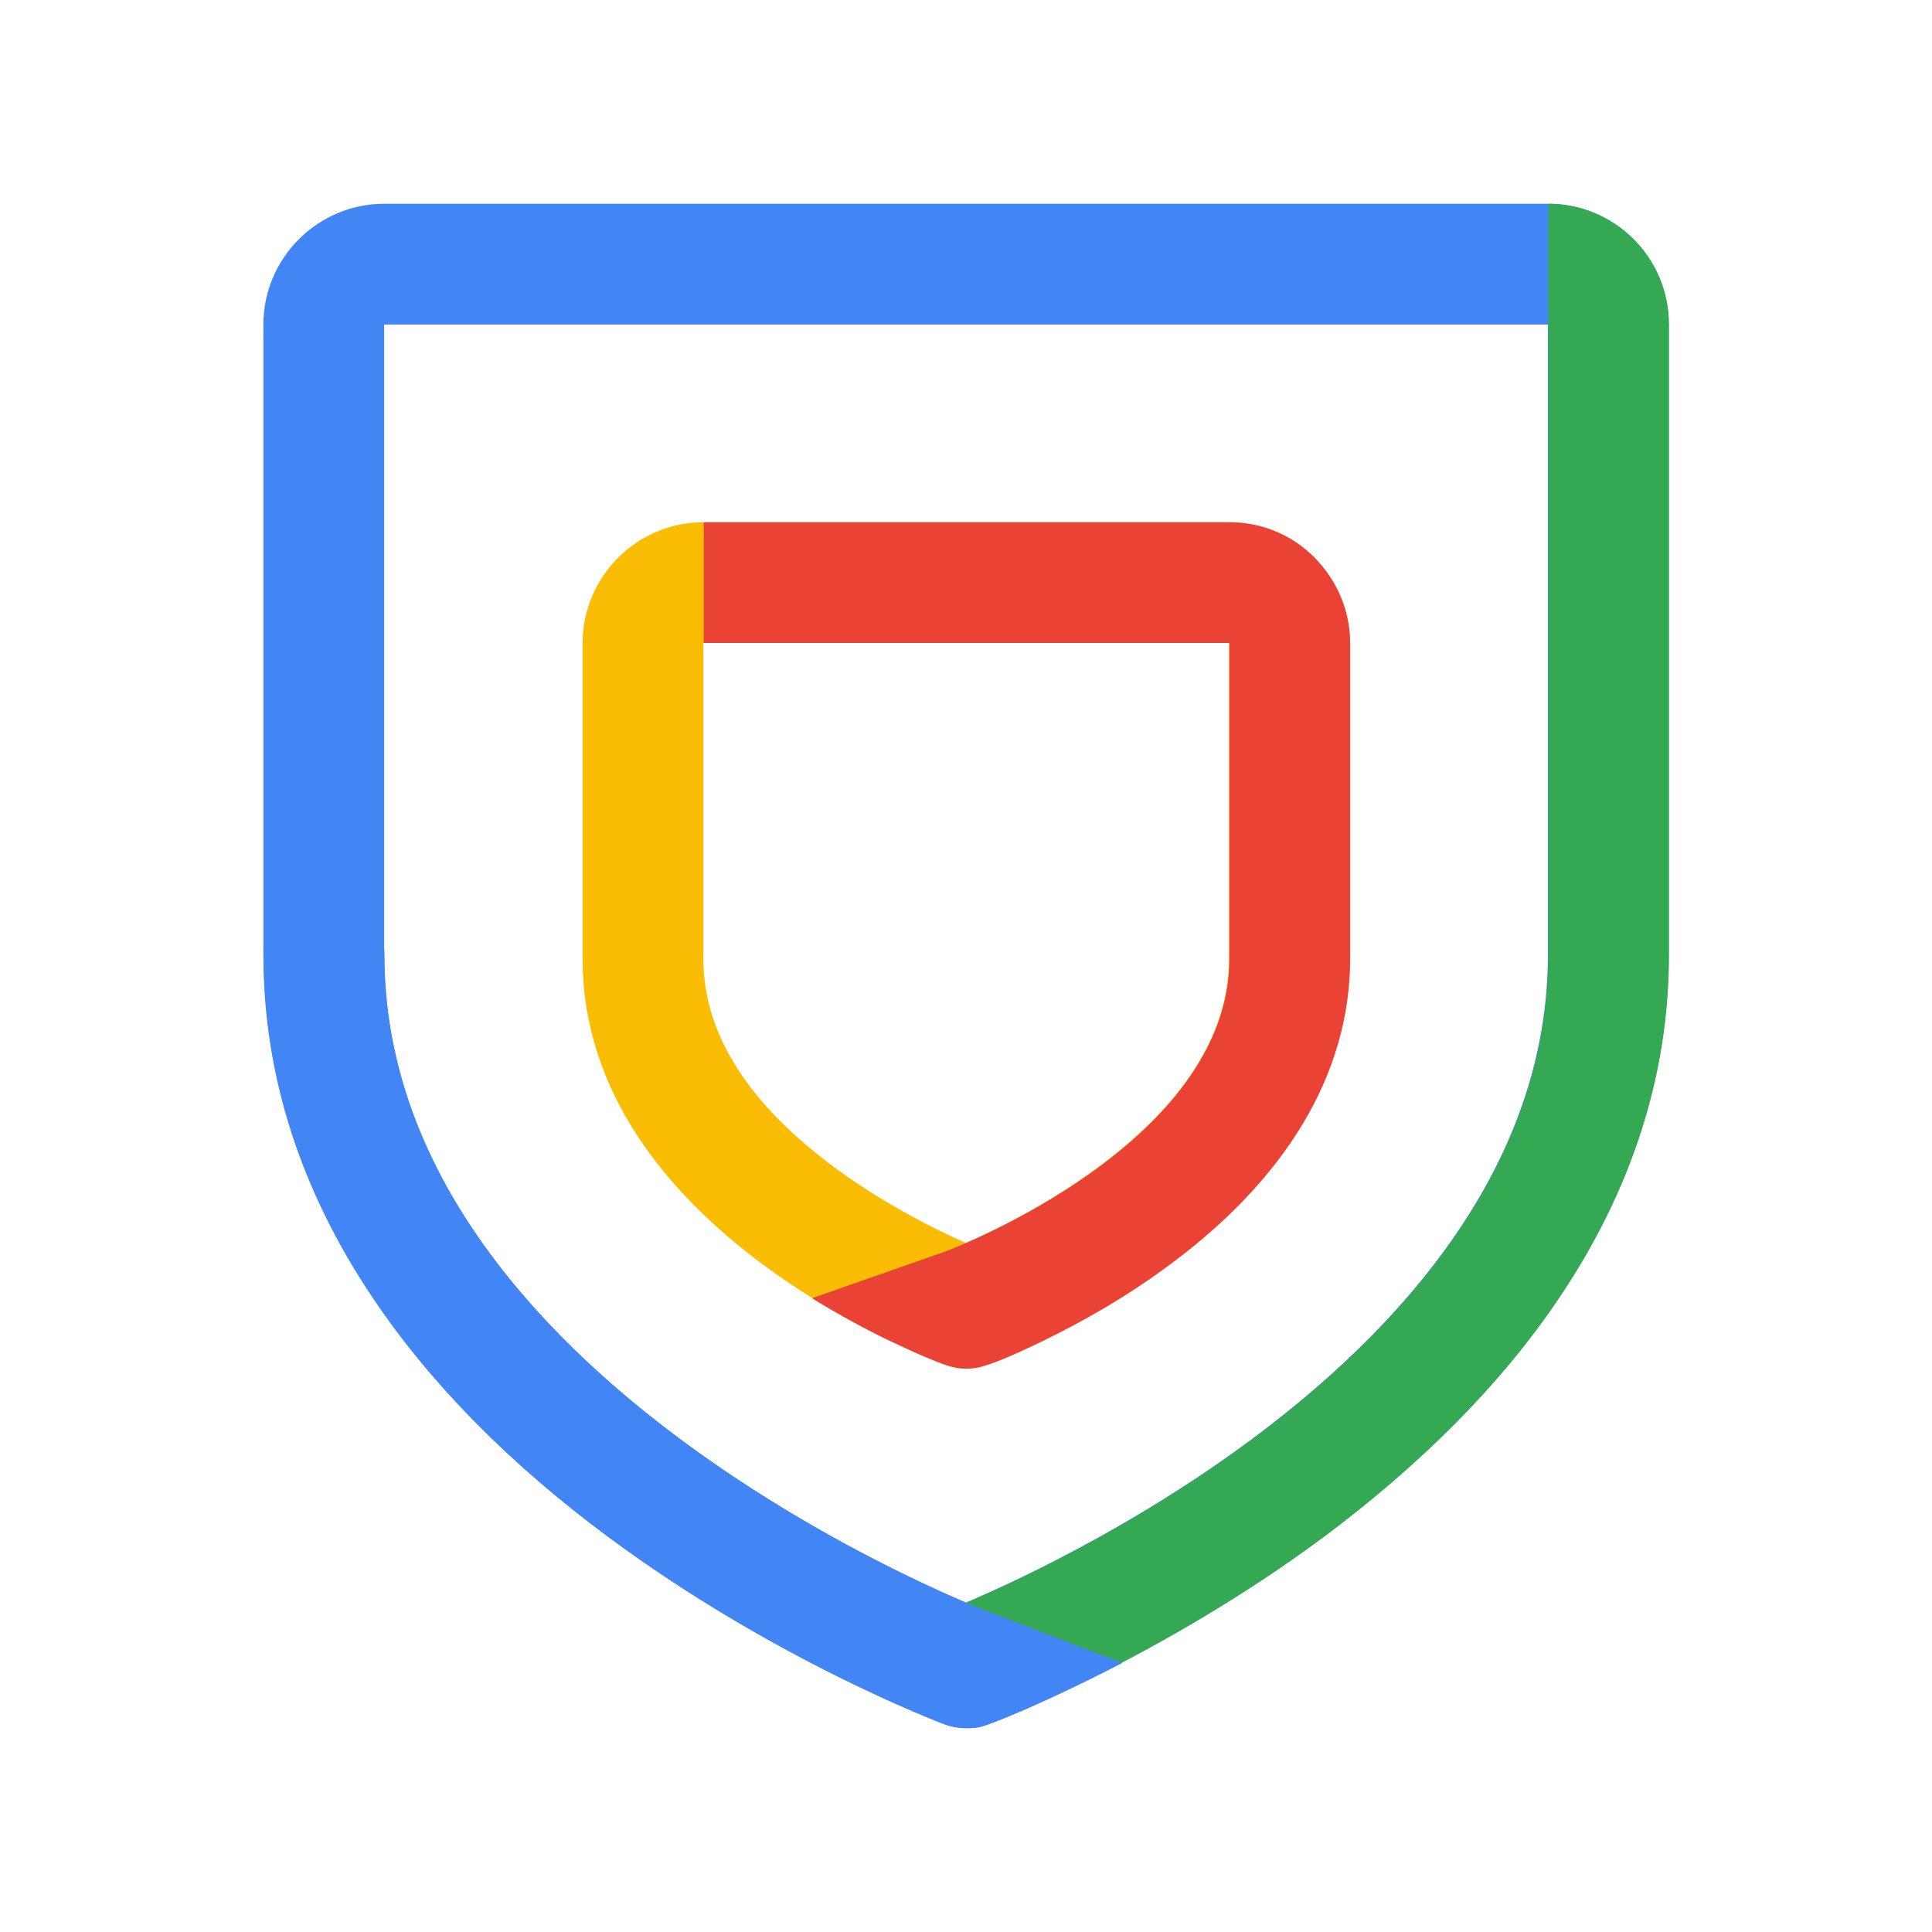
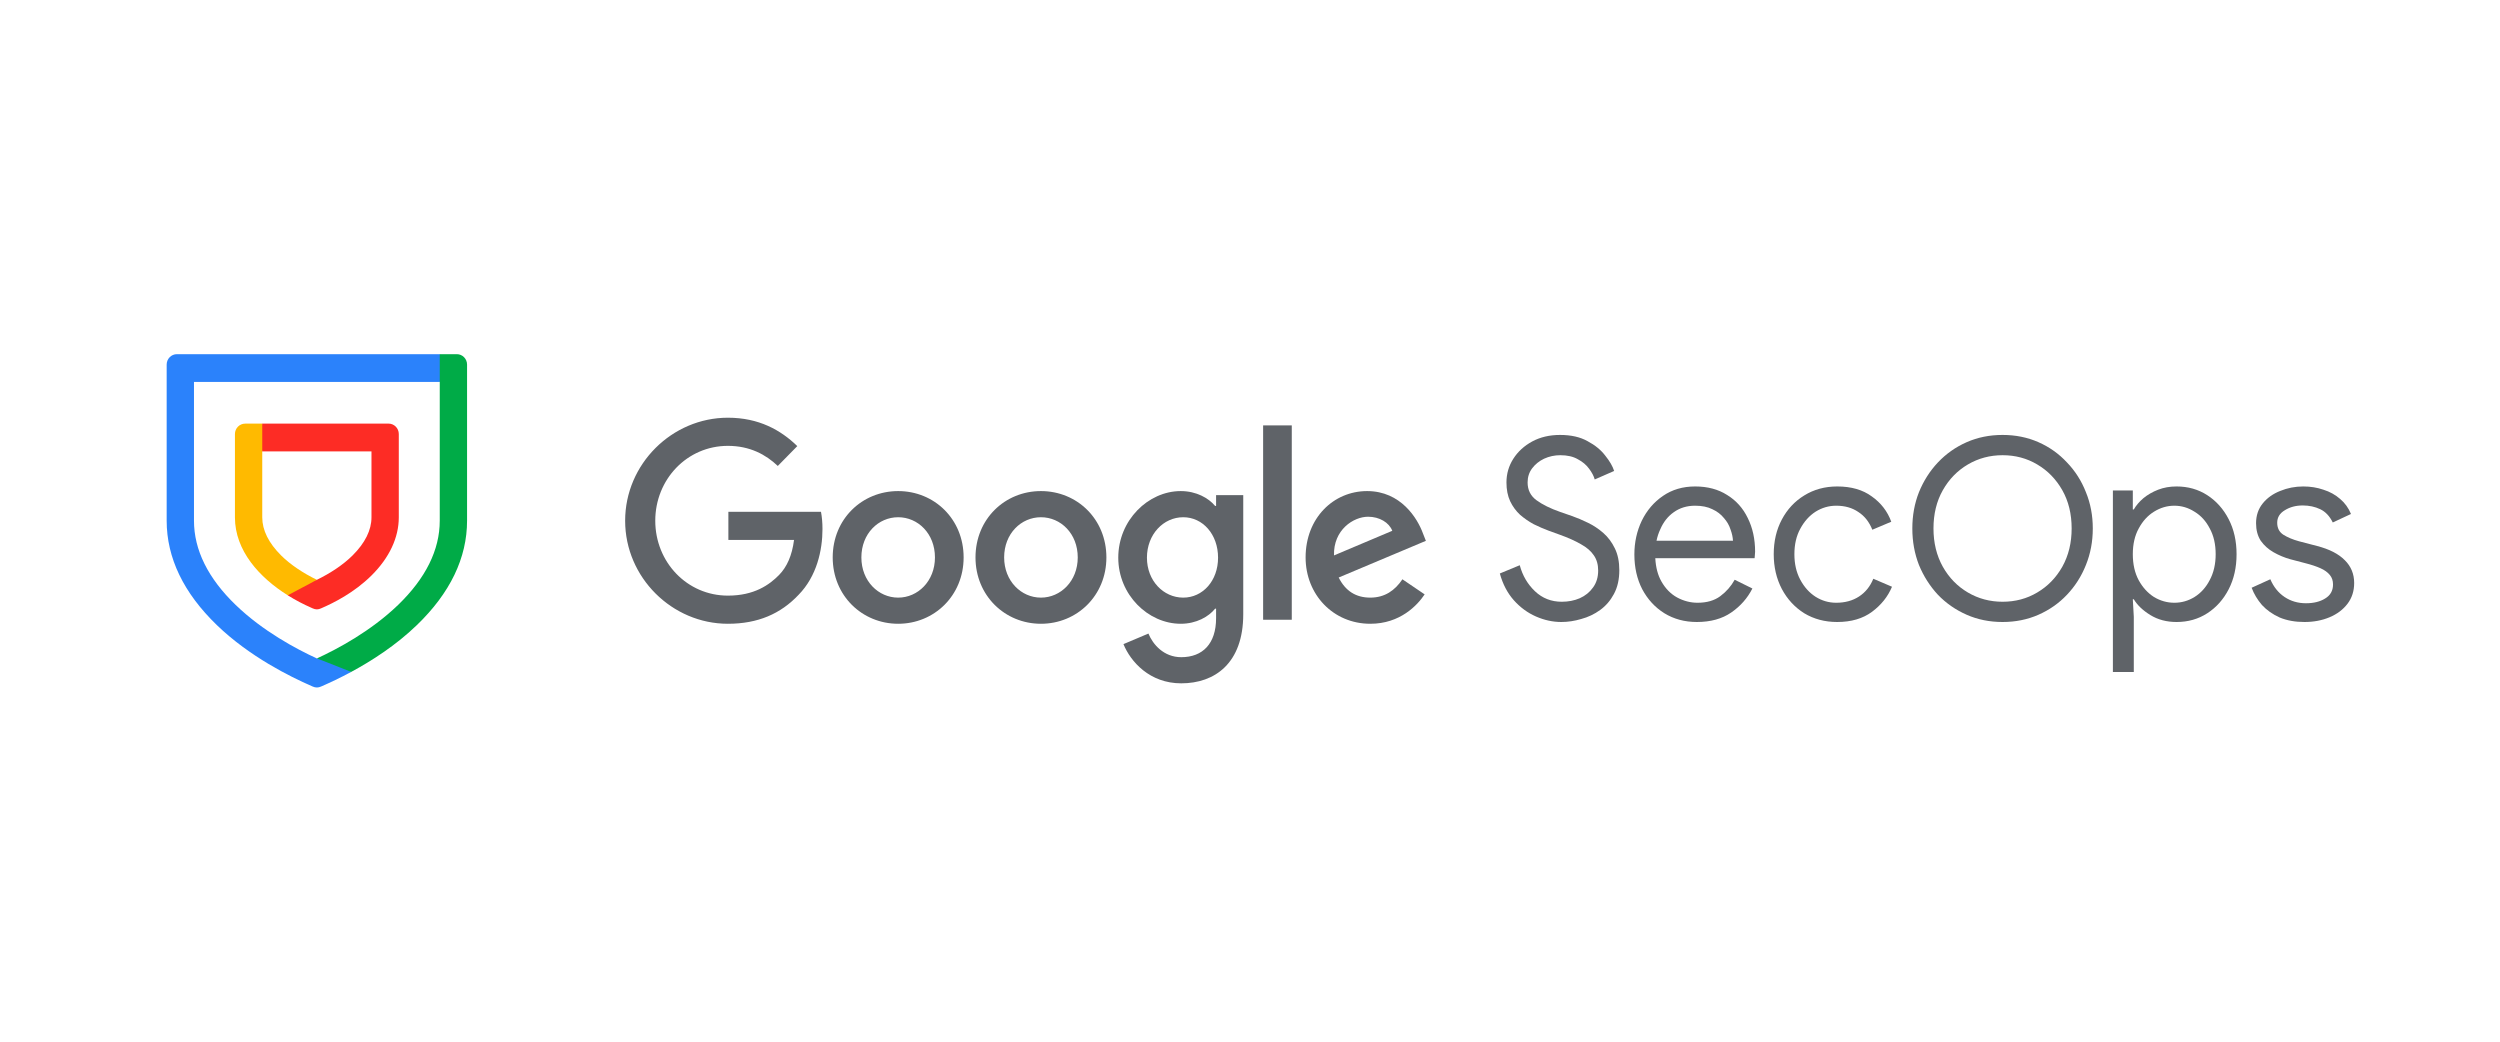
- <svg xmlns="http://www.w3.org/2000/svg" id="standard_product_icon" version="1.1" viewBox="0 0 512 512">
-   <defs>
-     <style>
-       .st0 {
-         fill: none;
-       }
- 
-       .st1 {
-         fill: #4285f4;
-       }
- 
-       .st2 {
-         fill: #34a853;
-       }
- 
-       .st3 {
-         fill: #fbbc04;
-       }
- 
-       .st4 {
-         fill: #ea4335;
-       }
-     </style>
-   </defs>
-   <g id="bounding_box">
-     <rect class="st0" width="512" height="512" />
-   </g>
-   <g id="art">
-     <path class="st1" d="M256,458c-1.9,0-3.8-.3-5.6-1-1.8-.7-45.2-17.1-89.1-49.6-26.2-19.4-47.1-40.6-62.2-63-19.5-28.8-29.3-59.5-29.3-91.3V86c0-17.6,14.4-32,32-32h308.4c8.5,0,16.6,3.3,22.6,9.4,6,6,9.4,14.1,9.4,22.6v167.1c0,31.8-9.9,62.5-29.4,91.3-15.1,22.4-36.1,43.5-62.2,63-42.6,31.6-86.8,49.1-90.5,50.1-1.4.4-2.8.5-4.1.5h0ZM101.8,86v167.1c0,100.4,125.9,159.6,154.2,171.6,28.3-12,154.2-71.2,154.2-171.7V86s-308.4,0-308.4,0h0Z" />
-     <path class="st3" d="M256.1,362.7c-1.9,0-3.7-.3-5.5-1-3.9-1.4-96.2-35.9-96.2-107.6v-83.7c0-17.6,14.4-32,32-32h139.3c8.5,0,16.6,3.3,22.6,9.4,6,6.1,9.4,14.1,9.4,22.6v83.7c0,30.4-17.1,58.9-49.5,82.3-9.6,7-20.4,13.3-31.8,18.9-15.4,7.4-18.1,7.4-20.4,7.4h0ZM186.4,170.4v83.7c0,19.9,12,38.7,35.6,55.9,13.2,9.6,26.7,16.2,34,19.4,7.3-3.2,20.8-9.7,34.1-19.4,23.6-17.2,35.6-36,35.6-55.9v-83.7h-139.3Z" />
-     <path class="st2" d="M260.2,457.5l-4.1-15.5-5.6-15c1.6-.6,159.8-61.4,159.8-173.9V54h0c17.7,0,32,14.3,32,32v167.1c0,31.8-9.9,62.6-29.4,91.3-15.1,22.4-36.1,43.5-62.2,63-42.6,31.6-86.8,49.1-90.5,50.1h0Z" />
-     <path class="st1" d="M250.4,457c-2.5-1-45.5-17.4-89-49.6-26.2-19.4-47.1-40.6-62.2-63-19.5-28.8-29.3-59.5-29.3-91.3s7.2-16,16-16,16,7.2,16,16c0,112.6,158.3,173.4,159.9,174,0,0,0,0,.1,0l35.5,13.6s-15.8,8.3-29.9,14.1c-2.1.9-4.4,1.8-7.1,2.7-4,1.3-9.8-.5-9.8-.5h0Z" />
-     <path class="st4" d="M215.3,344l35.4-12.4c2.6-1,75.1-28.8,75.1-77.5v-83.7h-139.3v-32h139.3c8.5,0,16.6,3.3,22.6,9.4,6,6.1,9.4,14.1,9.4,22.6v83.7c0,30.5-17.1,58.9-49.5,82.3-9.6,7-20.3,13.3-31.8,18.9-7.6,3.7-12.2,5.6-15.1,6.5,0,0-1.5.5-2.2.6-.4,0-2,.5-4.9.2-3.2-.4-5.9-1.7-8.4-2.7s-6.1-2.7-9.3-4.2c-10.6-4.9-21.3-11.6-21.3-11.6h0Z" />
-   </g>
+ <svg xmlns="http://www.w3.org/2000/svg" width="120" height="50" viewBox="0 0 120 50" fill="none">
+   <path d="M34.962 25.916V24.565H39.407C39.453 24.803 39.479 25.087 39.479 25.394C39.479 26.407 39.207 27.661 38.329 28.554C37.476 29.458 36.385 29.941 34.939 29.941C32.26 29.941 30.007 27.721 30.007 24.995C30.007 22.27 32.26 20.05 34.939 20.05C36.421 20.05 37.476 20.641 38.27 21.413L37.334 22.366C36.764 21.823 35.994 21.401 34.939 21.401C32.983 21.401 31.453 23.005 31.453 24.995C31.453 26.986 32.983 28.59 34.939 28.59C36.207 28.59 36.93 28.071 37.393 27.601C37.769 27.218 38.018 26.668 38.114 25.916L34.962 25.916Z" fill="#5F6368" />
+   <path d="M46.254 26.757C46.254 28.59 44.843 29.941 43.112 29.941C41.381 29.941 39.97 28.59 39.97 26.757C39.97 24.911 41.381 23.572 43.112 23.572C44.843 23.572 46.254 24.911 46.254 26.757ZM44.878 26.757C44.878 25.611 44.06 24.827 43.112 24.827C42.164 24.827 41.346 25.611 41.346 26.757C41.346 27.89 42.163 28.686 43.112 28.686C44.06 28.686 44.878 27.89 44.878 26.757Z" fill="#5F6368" />
+   <path d="M53.107 26.757C53.107 28.59 51.696 29.941 49.965 29.941C48.235 29.941 46.824 28.59 46.824 26.757C46.824 24.911 48.234 23.572 49.965 23.572C51.696 23.572 53.107 24.911 53.107 26.757ZM51.732 26.757C51.732 25.611 50.914 24.827 49.965 24.827C49.017 24.827 48.199 25.611 48.199 26.757C48.199 27.89 49.017 28.686 49.965 28.686C50.914 28.686 51.732 27.89 51.732 26.757Z" fill="#5F6368" />
+   <path d="M59.676 23.765V29.483C59.676 31.835 58.313 32.8 56.7 32.8C55.183 32.8 54.27 31.762 53.926 30.918L55.124 30.411C55.337 30.93 55.859 31.545 56.7 31.545C57.732 31.545 58.372 30.894 58.372 29.675V29.217H58.325C58.016 29.603 57.423 29.941 56.677 29.941C55.112 29.941 53.677 28.554 53.677 26.769C53.677 24.971 55.112 23.572 56.677 23.572C57.423 23.572 58.016 23.91 58.325 24.284H58.372V23.765H59.676ZM58.467 26.769C58.467 25.647 57.732 24.827 56.795 24.827C55.847 24.827 55.053 25.647 55.053 26.769C55.053 27.878 55.847 28.686 56.795 28.686C57.732 28.686 58.467 27.878 58.467 26.769Z" fill="#5F6368" />
+   <path d="M62.005 20.419V29.748H60.63V20.419H62.005Z" fill="#5F6368" />
+   <path d="M67.316 27.806L68.383 28.53C68.039 29.048 67.209 29.941 65.775 29.941C63.996 29.941 62.669 28.542 62.669 26.757C62.669 24.863 64.008 23.572 65.621 23.572C67.245 23.572 68.039 24.887 68.3 25.599L68.442 25.96L64.257 27.721C64.577 28.361 65.075 28.686 65.775 28.686C66.474 28.686 66.96 28.337 67.316 27.806ZM64.032 26.66L66.83 25.478C66.676 25.08 66.213 24.803 65.668 24.803C64.968 24.803 63.996 25.43 64.032 26.66L64.032 26.66Z" fill="#5F6368" />
+   <path d="M11.315 29.04C9.985 27.758 9.311 26.396 9.311 24.993V18.333H21.108L21.631 17.682L21.108 17H8.492C8.22 17 8 17.224 8 17.5V24.993C8 26.777 8.812 28.464 10.413 30.008C11.987 31.526 13.932 32.482 14.951 32.928L15.015 32.956C15.077 32.983 15.144 33 15.21 33C15.276 33 15.341 32.984 15.404 32.956L15.469 32.928C15.833 32.769 16.316 32.544 16.857 32.252C16.618 31.962 16.4 31.648 16.4 31.648C16.4 31.648 15.211 31.606 15.21 31.605C14.226 31.154 12.619 30.298 11.315 29.04Z" fill="#2B82FB" />
+   <path d="M21.928 17H21.108V24.993C21.108 26.396 20.434 27.758 19.105 29.04C17.8 30.298 16.193 31.154 15.21 31.605C15.212 31.606 15.95 31.885 16.857 32.252C17.831 31.727 18.995 30.983 20.006 30.008C21.608 28.464 22.419 26.777 22.419 24.993V17.5C22.419 17.224 22.199 17 21.928 17Z" fill="#00AB47" />
+   <path d="M13.813 28.575L14.883 28.508L15.21 27.831C14.558 27.513 13.944 27.109 13.495 26.662C12.893 26.063 12.588 25.447 12.588 24.833V21.667L12.994 20.998L12.588 20.334H11.769C11.497 20.334 11.277 20.558 11.277 20.834V24.833C11.277 26.43 12.449 27.719 13.813 28.575H13.813Z" fill="#FFBA00" />
+   <path d="M17.831 21.667V24.831C17.831 25.445 17.526 26.061 16.924 26.661C16.475 27.108 15.861 27.513 15.21 27.831L13.813 28.575C14.185 28.808 14.57 29.009 14.951 29.175L15.015 29.204C15.078 29.231 15.143 29.25 15.21 29.25C15.275 29.25 15.342 29.231 15.404 29.204L15.469 29.175C15.991 28.947 16.994 28.458 17.841 27.614C18.692 26.766 19.142 25.803 19.142 24.831V20.833C19.142 20.557 18.922 20.333 18.651 20.333H12.588V21.667H17.831L17.831 21.667Z" fill="#FD2C25" />
+   <path d="M110.616 29.856C110.168 29.856 109.77 29.784 109.424 29.64C109.086 29.488 108.803 29.288 108.574 29.04C108.354 28.784 108.189 28.508 108.079 28.212L108.976 27.804C109.133 28.172 109.361 28.456 109.66 28.656C109.959 28.856 110.301 28.956 110.687 28.956C111.057 28.956 111.364 28.88 111.607 28.728C111.859 28.576 111.985 28.352 111.985 28.056C111.985 27.872 111.934 27.72 111.832 27.599C111.729 27.471 111.58 27.363 111.383 27.275C111.187 27.187 110.947 27.107 110.663 27.035L109.932 26.843C109.648 26.763 109.381 26.651 109.129 26.507C108.877 26.363 108.673 26.179 108.515 25.955C108.366 25.723 108.291 25.443 108.291 25.115C108.291 24.747 108.397 24.43 108.61 24.166C108.822 23.902 109.102 23.702 109.448 23.566C109.794 23.422 110.164 23.35 110.557 23.35C110.903 23.35 111.226 23.402 111.525 23.506C111.832 23.602 112.099 23.75 112.327 23.95C112.555 24.142 112.729 24.383 112.847 24.671L111.973 25.079C111.824 24.775 111.623 24.562 111.371 24.442C111.12 24.322 110.84 24.262 110.533 24.262C110.203 24.262 109.916 24.338 109.672 24.491C109.428 24.635 109.306 24.835 109.306 25.091C109.306 25.347 109.404 25.539 109.601 25.667C109.806 25.795 110.054 25.899 110.345 25.979L111.218 26.207C111.808 26.359 112.253 26.587 112.552 26.891C112.851 27.187 113 27.552 113 27.984C113 28.368 112.894 28.7 112.681 28.98C112.469 29.26 112.182 29.476 111.82 29.628C111.458 29.78 111.057 29.856 110.616 29.856Z" fill="#5F6368" />
+   <path d="M101.419 32.257V23.542H102.375V24.454H102.422C102.532 24.262 102.686 24.082 102.882 23.914C103.087 23.746 103.323 23.61 103.59 23.506C103.858 23.402 104.153 23.35 104.475 23.35C105.026 23.35 105.518 23.49 105.951 23.77C106.383 24.05 106.726 24.434 106.977 24.923C107.229 25.411 107.355 25.971 107.355 26.603C107.355 27.235 107.229 27.796 106.977 28.284C106.726 28.772 106.383 29.156 105.951 29.436C105.518 29.716 105.026 29.856 104.475 29.856C103.996 29.856 103.575 29.744 103.213 29.52C102.851 29.296 102.587 29.044 102.422 28.764H102.375L102.422 29.604V32.257H101.419ZM104.369 28.932C104.715 28.932 105.038 28.84 105.337 28.656C105.644 28.464 105.888 28.192 106.069 27.84C106.257 27.488 106.352 27.075 106.352 26.603C106.352 26.123 106.257 25.711 106.069 25.367C105.888 25.015 105.644 24.747 105.337 24.562C105.038 24.37 104.715 24.274 104.369 24.274C104.023 24.274 103.697 24.37 103.39 24.562C103.091 24.747 102.847 25.015 102.658 25.367C102.469 25.711 102.375 26.123 102.375 26.603C102.375 27.083 102.469 27.5 102.658 27.852C102.847 28.196 103.091 28.464 103.39 28.656C103.697 28.84 104.023 28.932 104.369 28.932Z" fill="#5F6368" />
+   <path d="M96.123 29.856C95.501 29.856 94.927 29.74 94.4 29.508C93.873 29.276 93.412 28.956 93.019 28.548C92.634 28.132 92.331 27.656 92.11 27.119C91.898 26.575 91.792 25.991 91.792 25.367C91.792 24.743 91.898 24.162 92.11 23.626C92.331 23.082 92.634 22.606 93.019 22.198C93.412 21.782 93.873 21.457 94.4 21.225C94.927 20.993 95.501 20.877 96.123 20.877C96.745 20.877 97.319 20.993 97.846 21.225C98.373 21.457 98.829 21.782 99.215 22.198C99.608 22.606 99.911 23.082 100.124 23.626C100.344 24.162 100.454 24.743 100.454 25.367C100.454 25.991 100.344 26.575 100.124 27.119C99.911 27.656 99.608 28.132 99.215 28.548C98.829 28.956 98.373 29.276 97.846 29.508C97.319 29.74 96.745 29.856 96.123 29.856ZM96.123 28.884C96.737 28.884 97.291 28.736 97.787 28.44C98.29 28.144 98.692 27.732 98.991 27.203C99.29 26.667 99.439 26.055 99.439 25.367C99.439 24.671 99.29 24.058 98.991 23.53C98.692 23.002 98.29 22.59 97.787 22.294C97.291 21.998 96.737 21.85 96.123 21.85C95.517 21.85 94.962 21.998 94.459 22.294C93.955 22.59 93.554 23.002 93.255 23.53C92.956 24.058 92.807 24.671 92.807 25.367C92.807 26.055 92.956 26.667 93.255 27.203C93.554 27.732 93.955 28.144 94.459 28.44C94.962 28.736 95.517 28.884 96.123 28.884Z" fill="#5F6368" />
+   <path d="M88.184 29.856C87.594 29.856 87.067 29.716 86.603 29.436C86.146 29.148 85.788 28.76 85.529 28.272C85.269 27.776 85.139 27.219 85.139 26.603C85.139 25.979 85.269 25.423 85.529 24.935C85.788 24.447 86.146 24.062 86.603 23.782C87.067 23.494 87.594 23.35 88.184 23.35C88.861 23.35 89.415 23.51 89.848 23.83C90.289 24.142 90.6 24.547 90.781 25.043L89.872 25.427C89.722 25.051 89.498 24.767 89.199 24.575C88.908 24.375 88.554 24.274 88.137 24.274C87.783 24.274 87.452 24.37 87.146 24.562C86.847 24.755 86.603 25.027 86.414 25.379C86.225 25.723 86.131 26.131 86.131 26.603C86.131 27.067 86.225 27.476 86.414 27.828C86.603 28.18 86.847 28.452 87.146 28.644C87.452 28.836 87.783 28.932 88.137 28.932C88.562 28.932 88.928 28.832 89.234 28.632C89.541 28.432 89.769 28.148 89.919 27.78L90.816 28.164C90.619 28.636 90.3 29.036 89.86 29.364C89.419 29.692 88.861 29.856 88.184 29.856Z" fill="#5F6368" />
+   <path d="M81.448 29.856C80.866 29.856 80.347 29.716 79.89 29.436C79.442 29.156 79.088 28.772 78.828 28.284C78.576 27.796 78.45 27.239 78.45 26.615C78.45 26.031 78.569 25.491 78.805 24.995C79.048 24.498 79.387 24.102 79.819 23.806C80.26 23.502 80.775 23.35 81.365 23.35C81.963 23.35 82.475 23.486 82.9 23.758C83.332 24.022 83.663 24.39 83.891 24.863C84.127 25.335 84.245 25.875 84.245 26.483C84.245 26.539 84.241 26.595 84.233 26.651C84.233 26.707 84.229 26.755 84.221 26.795H79.454C79.477 27.235 79.576 27.608 79.749 27.912C79.945 28.256 80.197 28.512 80.504 28.68C80.819 28.848 81.145 28.932 81.483 28.932C81.924 28.932 82.286 28.828 82.569 28.62C82.86 28.404 83.092 28.14 83.265 27.828L84.115 28.248C83.879 28.712 83.541 29.096 83.1 29.4C82.66 29.704 82.109 29.856 81.448 29.856ZM79.513 25.955H83.183C83.175 25.787 83.136 25.607 83.065 25.415C83.002 25.215 82.896 25.031 82.746 24.863C82.605 24.687 82.42 24.547 82.192 24.442C81.971 24.331 81.696 24.274 81.365 24.274C80.972 24.274 80.63 24.378 80.339 24.587C80.055 24.787 79.839 25.063 79.69 25.415C79.611 25.583 79.552 25.763 79.513 25.955Z" fill="#5F6368" />
+   <path d="M74.942 29.856C74.533 29.856 74.128 29.768 73.727 29.592C73.325 29.416 72.971 29.156 72.664 28.812C72.358 28.468 72.133 28.04 71.992 27.527L72.948 27.131C73.081 27.628 73.325 28.044 73.679 28.38C74.033 28.716 74.462 28.884 74.966 28.884C75.28 28.884 75.568 28.828 75.827 28.716C76.095 28.596 76.307 28.424 76.465 28.2C76.63 27.976 76.712 27.704 76.712 27.384C76.712 27.095 76.641 26.851 76.5 26.651C76.366 26.451 76.162 26.275 75.886 26.123C75.611 25.963 75.273 25.811 74.871 25.667L74.34 25.475C74.104 25.387 73.864 25.283 73.62 25.163C73.384 25.035 73.164 24.883 72.96 24.707C72.763 24.523 72.605 24.306 72.487 24.058C72.369 23.802 72.31 23.502 72.31 23.158C72.31 22.742 72.421 22.362 72.641 22.018C72.861 21.674 73.164 21.398 73.549 21.189C73.935 20.981 74.38 20.877 74.883 20.877C75.41 20.877 75.851 20.977 76.205 21.177C76.567 21.369 76.85 21.602 77.055 21.874C77.267 22.138 77.409 22.382 77.479 22.606L76.547 23.014C76.5 22.846 76.409 22.674 76.276 22.498C76.142 22.314 75.961 22.162 75.733 22.042C75.513 21.914 75.233 21.85 74.895 21.85C74.62 21.85 74.36 21.906 74.116 22.018C73.88 22.13 73.687 22.286 73.538 22.486C73.396 22.678 73.325 22.902 73.325 23.158C73.325 23.518 73.467 23.802 73.75 24.01C74.033 24.218 74.415 24.407 74.895 24.575L75.45 24.767C75.701 24.855 75.957 24.963 76.217 25.091C76.484 25.219 76.732 25.383 76.96 25.583C77.188 25.783 77.373 26.031 77.515 26.327C77.656 26.615 77.727 26.963 77.727 27.372C77.727 27.812 77.641 28.192 77.468 28.512C77.302 28.824 77.082 29.08 76.807 29.28C76.531 29.48 76.228 29.624 75.898 29.712C75.576 29.808 75.257 29.856 74.942 29.856Z" fill="#5F6368" />
</svg>
